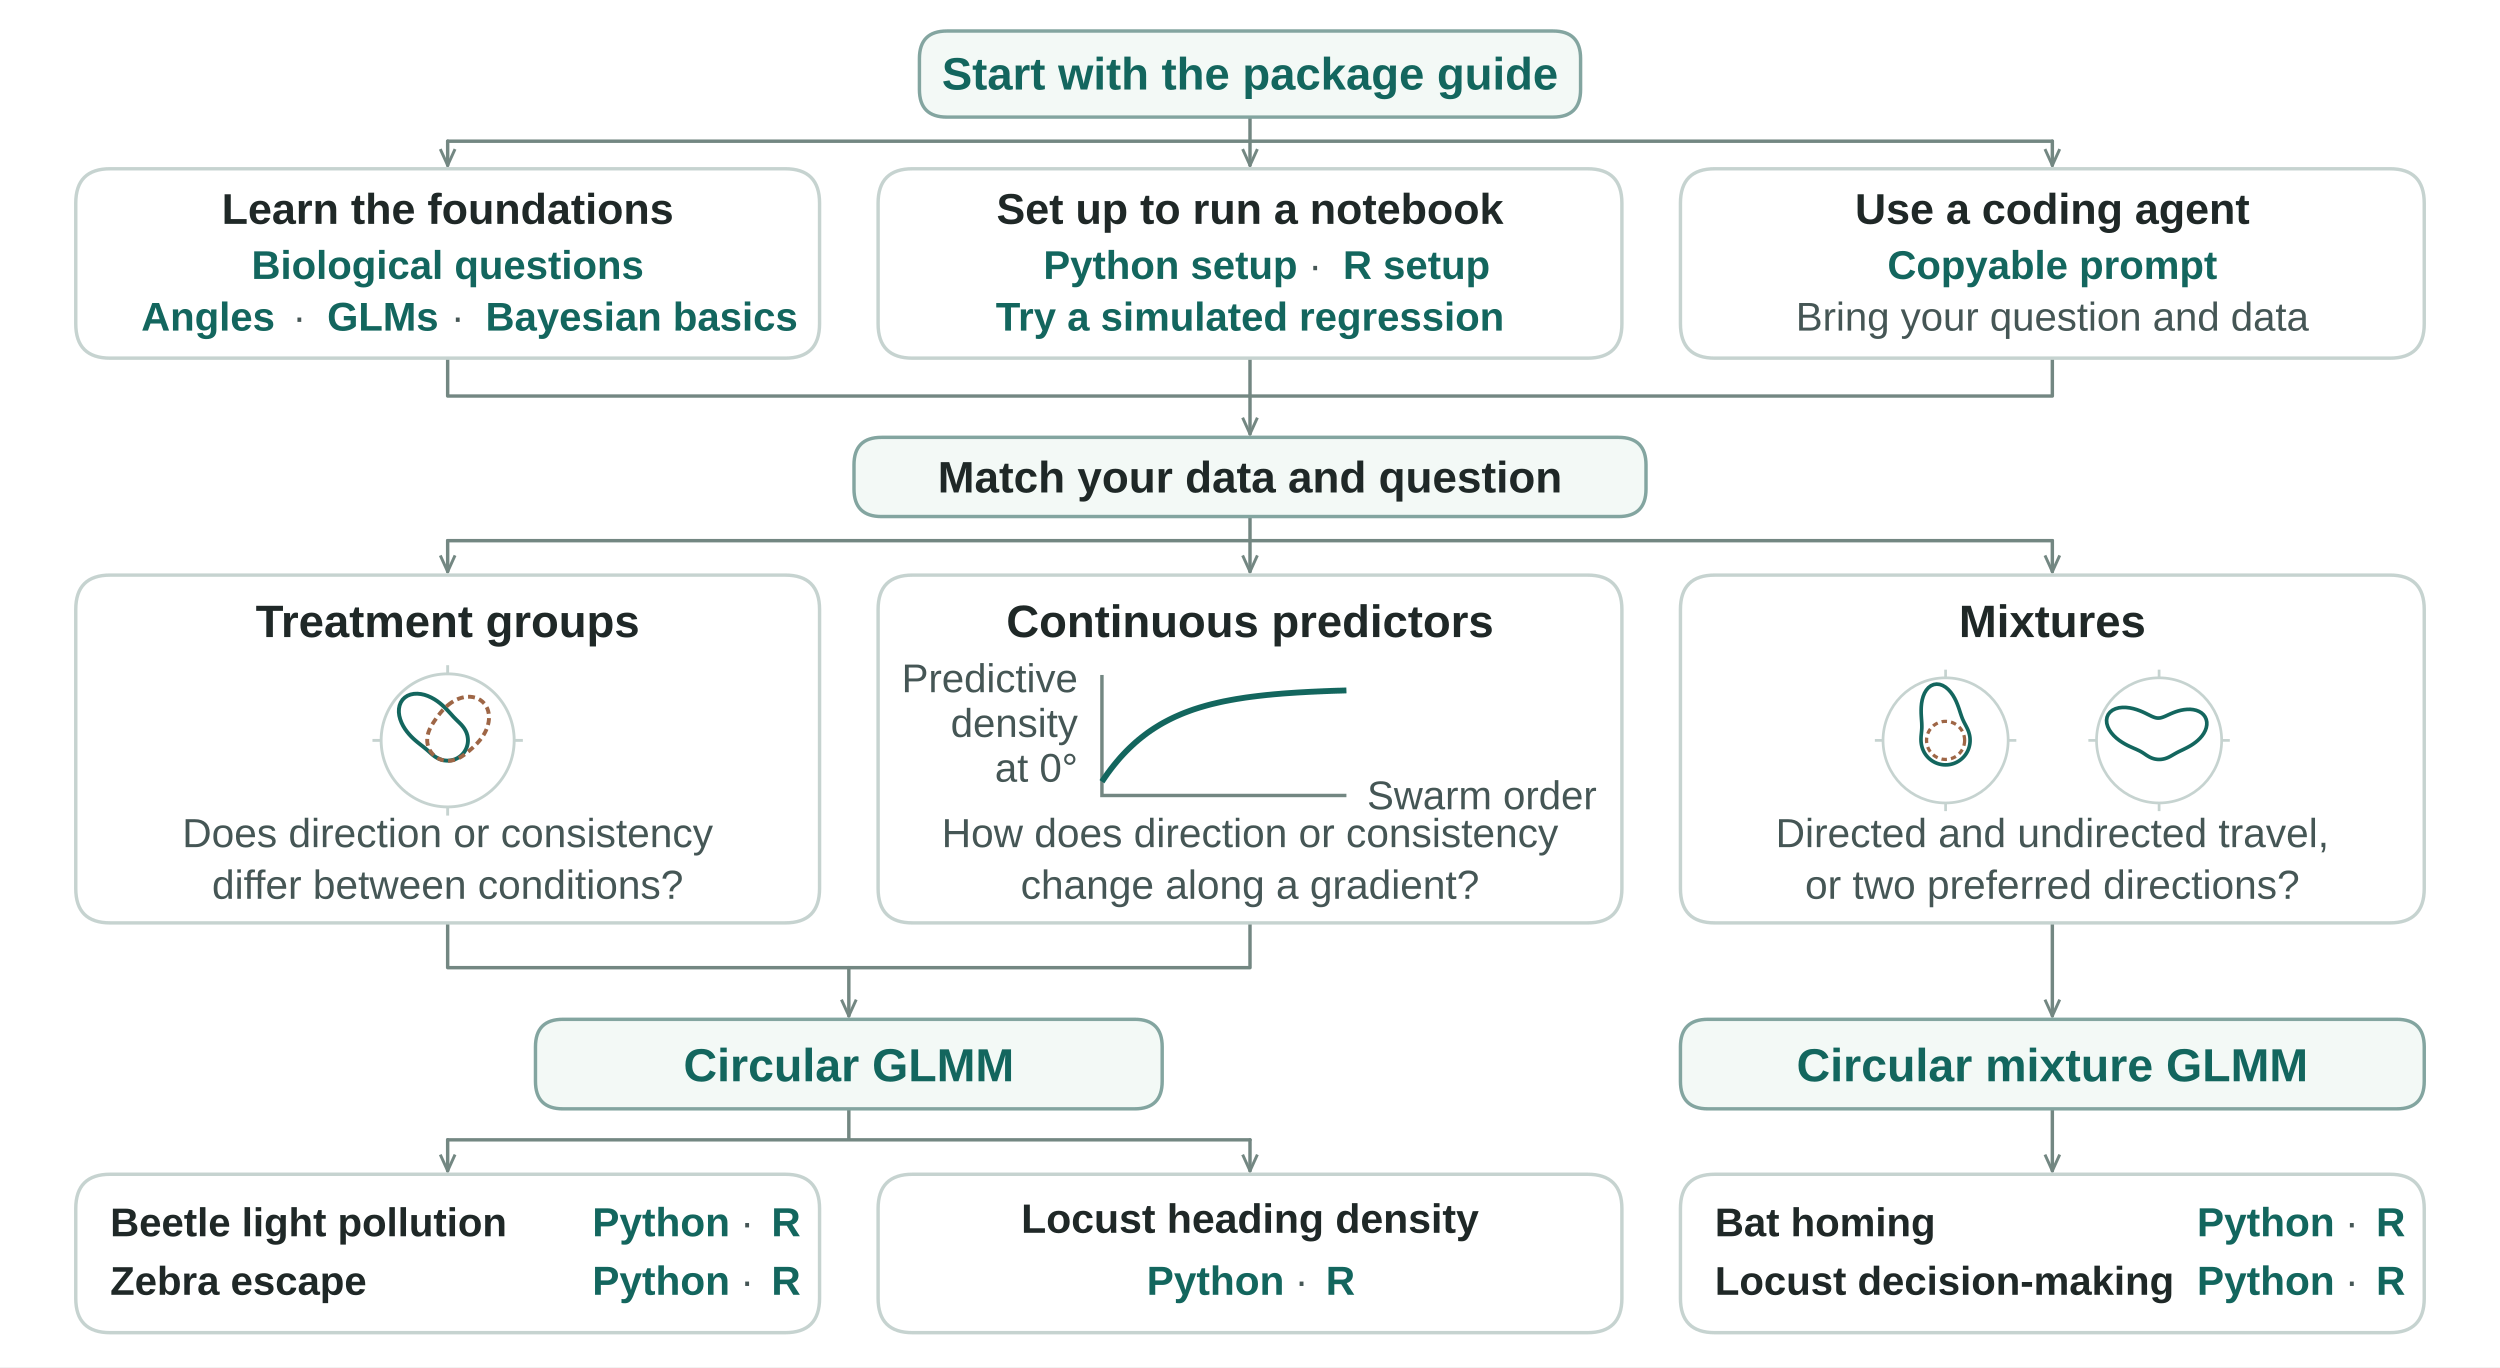
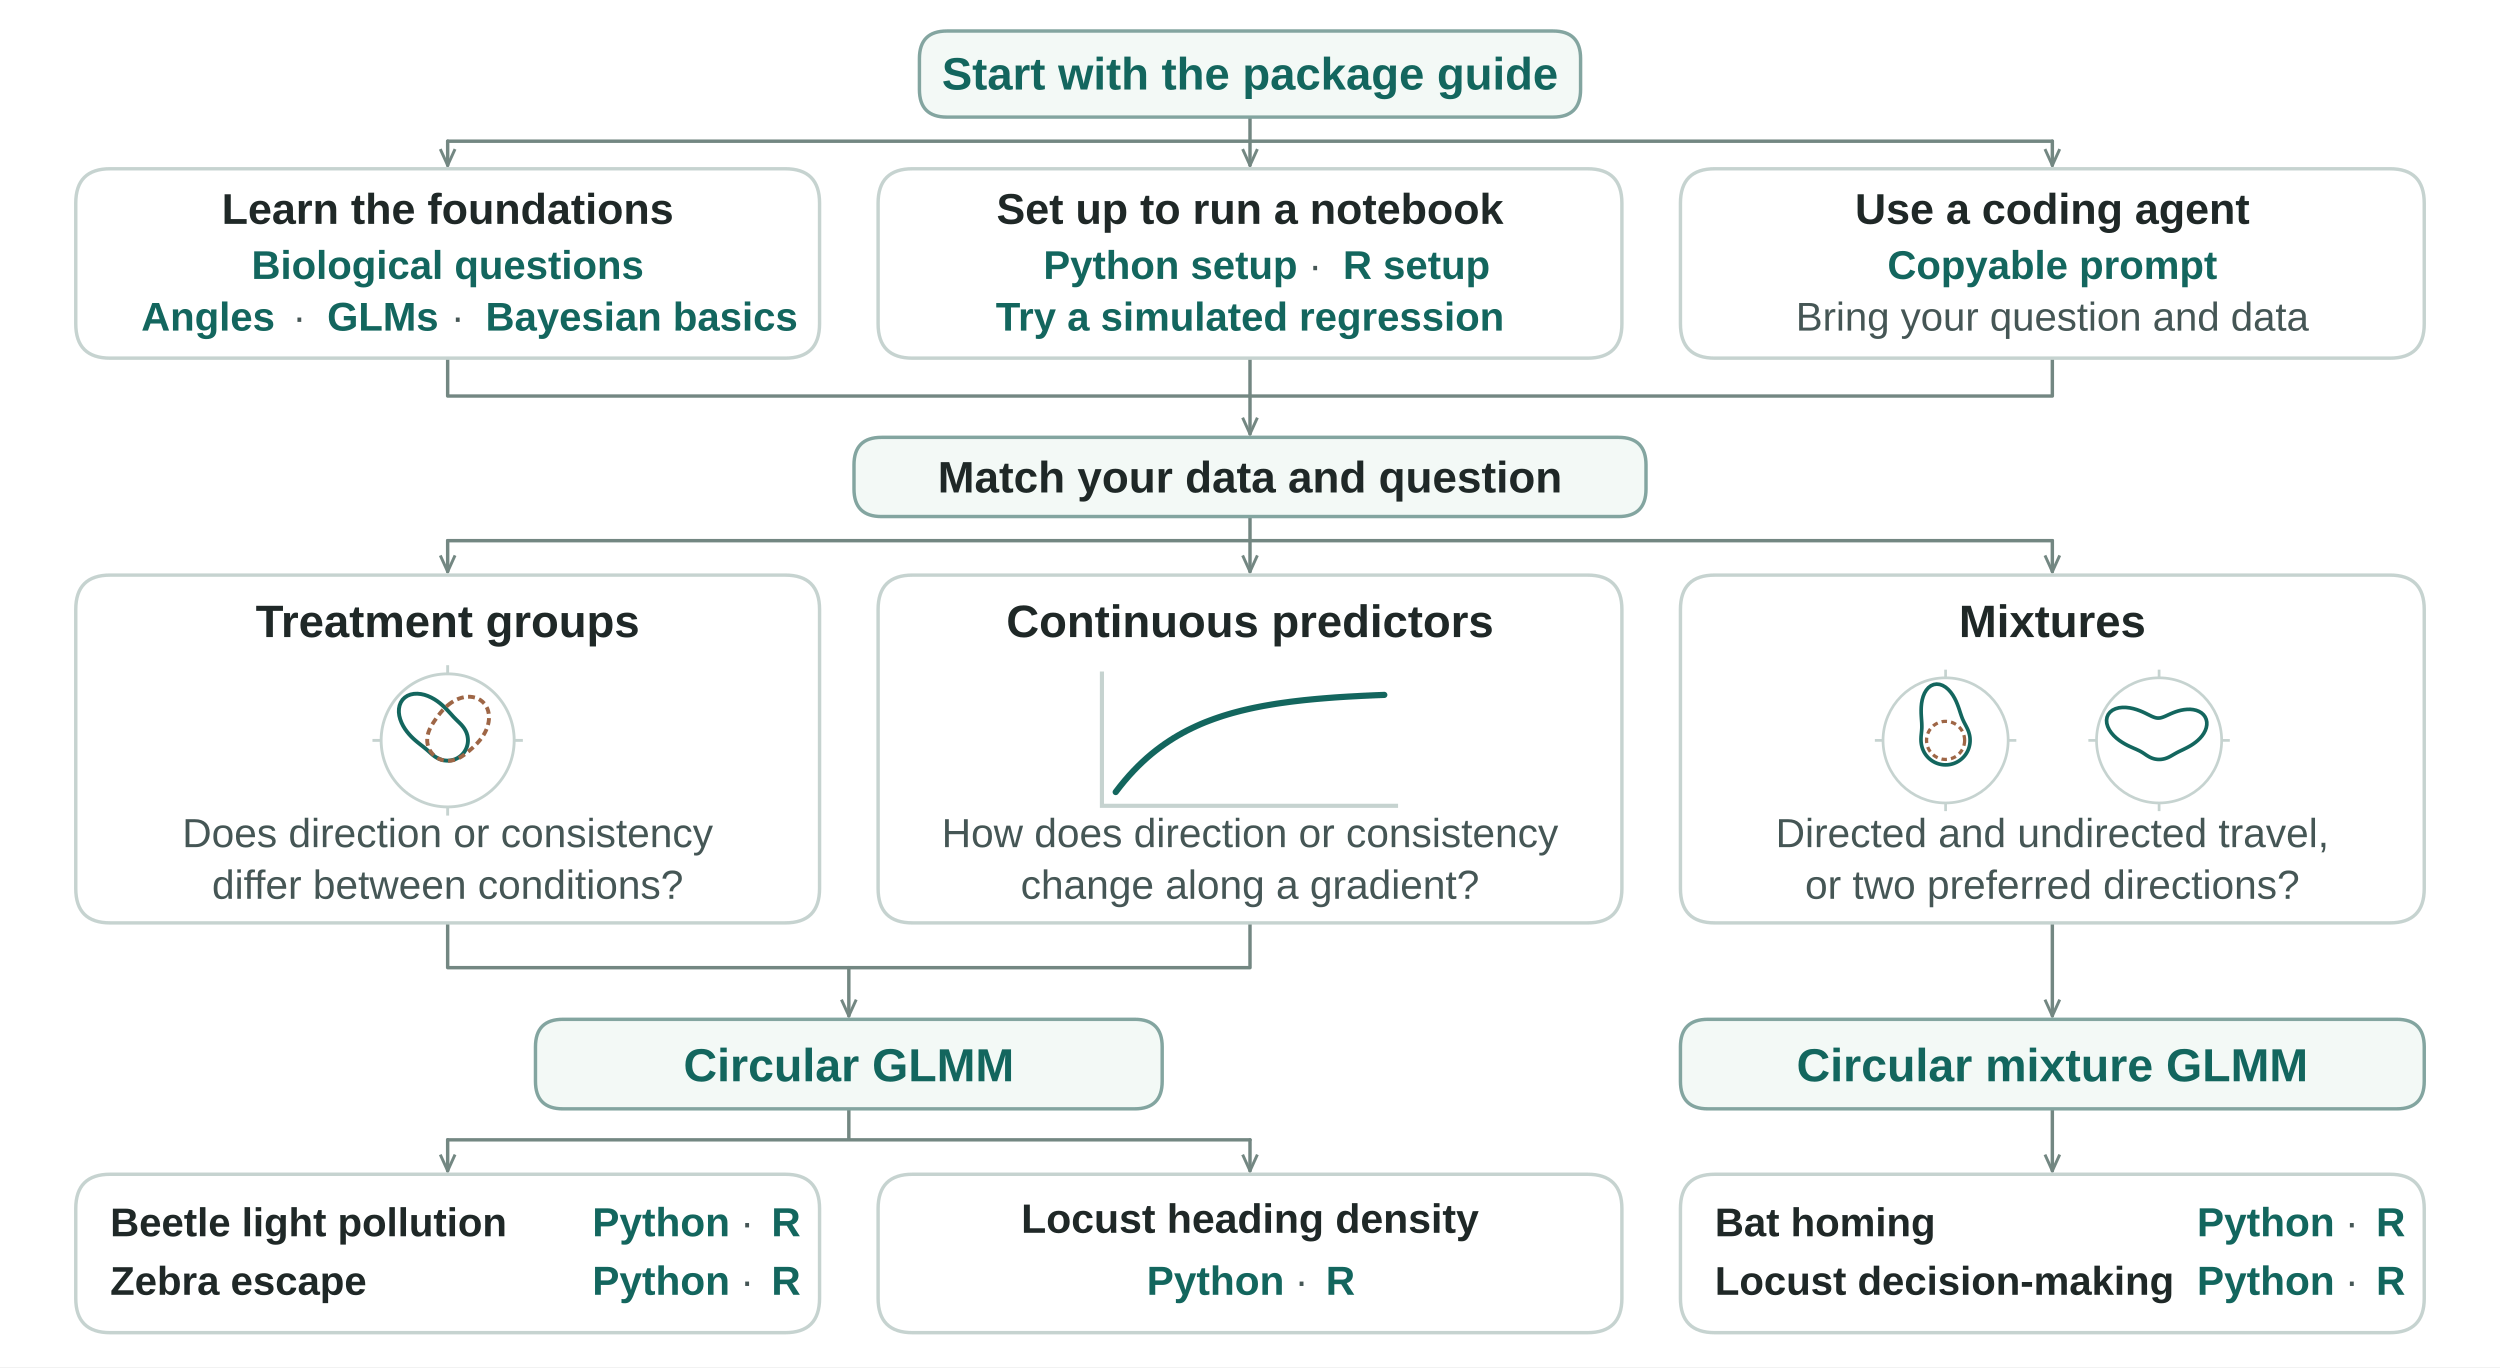
<svg xmlns="http://www.w3.org/2000/svg" xmlns:xlink="http://www.w3.org/1999/xlink" width="178mm" height="97.34mm" viewBox="0 0 726 397" aria-labelledby="figure-title figure-desc">
  <defs>
    <marker id="arrow" viewBox="0 0 7 7" refX="6.5" refY="3.5" markerWidth="6" markerHeight="6" orient="auto" markerUnits="userSpaceOnUse">
      <path d="M1 1 6.5 3.5 1 6" stroke="#738782" stroke-width="1" fill="none" />
    </marker>
  </defs>
  <rect width="726" height="397" fill="white" />
  <g font-family="Arial, Liberation Sans, sans-serif">
    <path d="M363 34V41M130 41H596" stroke="#738782" stroke-width="1" stroke-linecap="round" stroke-linejoin="round" fill="none" />
    <path d="M130 41V48" stroke="#738782" stroke-width="1" stroke-linecap="round" stroke-linejoin="round" fill="none" marker-end="url(#arrow)" />
    <path d="M363 41V48" stroke="#738782" stroke-width="1" stroke-linecap="round" stroke-linejoin="round" fill="none" marker-end="url(#arrow)" />
    <path d="M596 41V48" stroke="#738782" stroke-width="1" stroke-linecap="round" stroke-linejoin="round" fill="none" marker-end="url(#arrow)" />
    <path d="M130 104V115H596V104M363 104V115" stroke="#738782" stroke-width="1" stroke-linecap="round" stroke-linejoin="round" fill="none" />
    <path d="M363 115V126" stroke="#738782" stroke-width="1" stroke-linecap="round" stroke-linejoin="round" fill="none" marker-end="url(#arrow)" />
    <path d="M363 150V157M130 157H596" stroke="#738782" stroke-width="1" stroke-linecap="round" stroke-linejoin="round" fill="none" />
    <path d="M130 157V166" stroke="#738782" stroke-width="1" stroke-linecap="round" stroke-linejoin="round" fill="none" marker-end="url(#arrow)" />
    <path d="M363 157V166" stroke="#738782" stroke-width="1" stroke-linecap="round" stroke-linejoin="round" fill="none" marker-end="url(#arrow)" />
    <path d="M596 157V166" stroke="#738782" stroke-width="1" stroke-linecap="round" stroke-linejoin="round" fill="none" marker-end="url(#arrow)" />
    <path d="M275 9H451Q459 9 459 17V26Q459 34 451 34H275Q267 34 267 26V17Q267 9 275 9Z" fill="#f3f9f6" stroke="#83a5a0" stroke-width="1" />
    <a id="docs" href="https://jakegraving.com/unwrap/" xlink:href="https://jakegraving.com/unwrap/">
      <text x="363" y="26" text-anchor="middle" font-size="13.2" fill="#13665e" font-weight="bold">Start with the package guide</text>
    </a>
    <path d="M32 49H228Q238 49 238 59V94Q238 104 228 104H32Q22 104 22 94V59Q22 49 32 49Z" fill="white" stroke="#c6d3d0" stroke-width="1" />
    <path d="M265 49H461Q471 49 471 59V94Q471 104 461 104H265Q255 104 255 94V59Q255 49 265 49Z" fill="white" stroke="#c6d3d0" stroke-width="1" />
    <path d="M498 49H694Q704 49 704 59V94Q704 104 694 104H498Q488 104 488 94V59Q488 49 498 49Z" fill="white" stroke="#c6d3d0" stroke-width="1" />
    <text x="130" y="65" text-anchor="middle" font-size="12.5" fill="#1f2827" font-weight="bold">Learn the foundations</text>
    <a id="entry-biology" href="https://jakegraving.com/unwrap/#start-with-a-biological-question" xlink:href="https://jakegraving.com/unwrap/#start-with-a-biological-question">
      <text x="130" y="81" text-anchor="middle" font-size="11.65" fill="#13665e" font-weight="bold">Biological questions</text>
    </a>
    <a id="entry-angles" href="https://jakegraving.com/unwrap/angle-basics/" xlink:href="https://jakegraving.com/unwrap/angle-basics/">
      <text x="41" y="96" text-anchor="start" font-size="11.65" fill="#13665e" font-weight="bold">Angles</text>
    </a>
    <text x="85" y="96" text-anchor="start" font-size="11.65" fill="#455655">·</text>
    <a id="entry-glms" href="https://jakegraving.com/unwrap/models/#from-a-biological-question-to-a-glm" xlink:href="https://jakegraving.com/unwrap/models/#from-a-biological-question-to-a-glm">
      <text x="95" y="96" text-anchor="start" font-size="11.65" fill="#13665e" font-weight="bold">GLMs</text>
    </a>
    <text x="131" y="96" text-anchor="start" font-size="11.65" fill="#455655">·</text>
    <a id="entry-bayes" href="https://jakegraving.com/unwrap/bayes-basics/" xlink:href="https://jakegraving.com/unwrap/bayes-basics/">
      <text x="141" y="96" text-anchor="start" font-size="11.65" fill="#13665e" font-weight="bold">Bayesian basics</text>
    </a>
    <text x="363" y="65" text-anchor="middle" font-size="12.5" fill="#1f2827" font-weight="bold">Set up to run a notebook</text>
    <a id="setup-python" href="https://jakegraving.com/unwrap/getting-started/" xlink:href="https://jakegraving.com/unwrap/getting-started/">
      <text x="303" y="81" text-anchor="start" font-size="11.65" fill="#13665e" font-weight="bold">Python setup</text>
    </a>
    <text x="380" y="81" text-anchor="start" font-size="11.65" fill="#455655">·</text>
    <a id="setup-r" href="https://jakegraving.com/unwrap/getting-started-r/" xlink:href="https://jakegraving.com/unwrap/getting-started-r/">
      <text x="390" y="81" text-anchor="start" font-size="11.65" fill="#13665e" font-weight="bold">R setup</text>
    </a>
    <a id="intro-tutorial" href="https://jakegraving.com/unwrap/examples/#the-tutorial" xlink:href="https://jakegraving.com/unwrap/examples/#the-tutorial">
      <text x="363" y="96" text-anchor="middle" font-size="11.65" fill="#13665e" font-weight="bold">Try a simulated regression</text>
    </a>
    <text x="596" y="65" text-anchor="middle" font-size="12.5" fill="#1f2827" font-weight="bold">Use a coding agent</text>
    <a id="entry-agent" href="https://jakegraving.com/unwrap/coding-agents/#copyable-prompt" xlink:href="https://jakegraving.com/unwrap/coding-agents/#copyable-prompt">
      <text x="596" y="81" text-anchor="middle" font-size="11.65" fill="#13665e" font-weight="bold">Copyable prompt</text>
    </a>
    <text x="596" y="96" text-anchor="middle" font-size="11.65" fill="#455655">Bring your question and data</text>
    <path d="M256 127H470Q478 127 478 135V142Q478 150 470 150H256Q248 150 248 142V135Q248 127 256 127Z" fill="#f3f9f6" stroke="#83a5a0" stroke-width="1" />
    <text x="363" y="143" text-anchor="middle" font-size="12.8" fill="#1f2827" font-weight="bold">Match your data and question</text>
    <path d="M130 268V281H363V268" stroke="#738782" stroke-width="1" stroke-linecap="round" stroke-linejoin="round" fill="none" />
    <path d="M246.5 281V295" stroke="#738782" stroke-width="1" stroke-linecap="round" stroke-linejoin="round" fill="none" marker-end="url(#arrow)" />
    <path d="M596 268V295" stroke="#738782" stroke-width="1" stroke-linecap="round" stroke-linejoin="round" fill="none" marker-end="url(#arrow)" />
    <path d="M246.5 322V331M130 331H363" stroke="#738782" stroke-width="1" stroke-linecap="round" stroke-linejoin="round" fill="none" />
    <path d="M130 331V340" stroke="#738782" stroke-width="1" stroke-linecap="round" stroke-linejoin="round" fill="none" marker-end="url(#arrow)" />
    <path d="M363 331V340" stroke="#738782" stroke-width="1" stroke-linecap="round" stroke-linejoin="round" fill="none" marker-end="url(#arrow)" />
    <path d="M596 322V340" stroke="#738782" stroke-width="1" stroke-linecap="round" stroke-linejoin="round" fill="none" marker-end="url(#arrow)" />
    <path d="M32 167H228Q238 167 238 177V258Q238 268 228 268H32Q22 268 22 258V177Q22 167 32 167Z" fill="white" stroke="#c6d3d0" stroke-width="1" />
    <g transform="translate(130 215) scale(0.84)" aria-hidden="true">
      <circle r="23" fill="none" stroke="#c6d3d0" />
      <path d="M0 -26v3m0 46v3m-26 -26h3m46 0h3" stroke="#c6d3d0" fill="none" />
      <path d="M0.00,-10.35 L0.51,-9.79 L0.98,-9.28 L1.40,-8.82 L1.78,-8.39 L2.14,-8.00 L2.49,-7.65 L2.81,-7.32 L3.12,-7.01 L3.42,-6.72 L3.71,-6.43 L4.00,-6.16 L4.27,-5.88 L4.54,-5.61 L4.80,-5.33 L5.04,-5.04 L5.28,-4.75 L5.50,-4.46 L5.72,-4.15 L5.91,-3.84 L6.10,-3.52 L6.27,-3.19 L6.42,-2.86 L6.56,-2.52 L6.67,-2.17 L6.78,-1.82 L6.86,-1.46 L6.92,-1.10 L6.97,-0.73 L7.00,-0.37 L7.01,-0.00 L7.00,0.37 L6.97,0.73 L6.92,1.10 L6.85,1.46 L6.76,1.81 L6.66,2.16 L6.54,2.51 L6.40,2.85 L6.24,3.18 L6.06,3.50 L5.87,3.81 L5.66,4.12 L5.44,4.41 L5.20,4.69 L4.95,4.95 L4.69,5.20 L4.41,5.44 L4.12,5.66 L3.81,5.87 L3.50,6.06 L3.18,6.24 L2.85,6.40 L2.51,6.54 L2.16,6.66 L1.81,6.76 L1.46,6.85 L1.10,6.92 L0.73,6.97 L0.37,7.00 L0.00,7.01 L-0.37,7.00 L-0.73,6.97 L-1.10,6.93 L-1.46,6.86 L-1.82,6.78 L-2.17,6.68 L-2.52,6.56 L-2.86,6.43 L-3.20,6.28 L-3.53,6.11 L-3.85,5.93 L-4.17,5.74 L-4.48,5.53 L-4.78,5.31 L-5.08,5.08 L-5.37,4.84 L-5.67,4.59 L-5.96,4.33 L-6.26,4.06 L-6.56,3.79 L-6.88,3.51 L-7.22,3.21 L-7.58,2.91 L-7.97,2.59 L-8.39,2.25 L-8.86,1.88 L-9.37,1.48 L-9.92,1.04 L-10.53,0.55 L-11.18,0.00 L-11.87,-0.62 L-12.59,-1.32 L-13.32,-2.11 L-14.05,-2.99 L-14.75,-3.95 L-15.39,-5.00 L-15.95,-6.12 L-16.40,-7.30 L-16.72,-8.52 L-16.87,-9.74 L-16.84,-10.93 L-16.62,-12.07 L-16.20,-13.12 L-15.60,-14.05 L-14.82,-14.82 L-13.89,-15.43 L-12.84,-15.85 L-11.69,-16.09 L-10.48,-16.14 L-9.25,-16.02 L-8.02,-15.75 L-6.83,-15.34 L-5.69,-14.82 L-4.62,-14.23 L-3.64,-13.59 L-2.75,-12.92 L-1.94,-12.24 L-1.22,-11.58 L-0.57,-10.94 L-0.00,-10.35Z" fill="none" stroke="#13665e" stroke-width="1.35" stroke-linejoin="round" />
      <path d="M0.00,-12.09 L0.66,-12.62 L1.38,-13.13 L2.16,-13.61 L2.99,-14.05 L3.86,-14.42 L4.79,-14.73 L5.74,-14.95 L6.71,-15.07 L7.69,-15.09 L8.65,-14.98 L9.59,-14.76 L10.47,-14.42 L11.30,-13.95 L12.04,-13.38 L12.70,-12.70 L13.24,-11.92 L13.68,-11.08 L14.00,-10.17 L14.20,-9.22 L14.29,-8.25 L14.27,-7.27 L14.15,-6.30 L13.94,-5.35 L13.66,-4.44 L13.31,-3.57 L12.91,-2.74 L12.48,-1.98 L12.02,-1.26 L11.55,-0.61 L11.08,-0.00 L10.60,0.56 L10.14,1.07 L9.69,1.53 L9.25,1.97 L8.83,2.37 L8.42,2.74 L8.03,3.08 L7.66,3.41 L7.30,3.72 L6.95,4.01 L6.61,4.29 L6.27,4.55 L5.94,4.81 L5.61,5.05 L5.28,5.28 L4.95,5.50 L4.62,5.71 L4.29,5.90 L3.95,6.08 L3.61,6.25 L3.26,6.40 L2.91,6.54 L2.56,6.67 L2.20,6.77 L1.84,6.86 L1.47,6.94 L1.11,7.00 L0.74,7.03 L0.37,7.06 L0.00,7.06 L-0.37,7.04 L-0.74,7.01 L-1.10,6.96 L-1.46,6.89 L-1.82,6.80 L-2.17,6.69 L-2.52,6.57 L-2.86,6.42 L-3.19,6.26 L-3.51,6.09 L-3.83,5.89 L-4.13,5.69 L-4.42,5.46 L-4.70,5.22 L-4.97,4.97 L-5.22,4.70 L-5.46,4.42 L-5.69,4.13 L-5.90,3.83 L-6.09,3.52 L-6.27,3.19 L-6.43,2.86 L-6.57,2.52 L-6.70,2.18 L-6.80,1.82 L-6.89,1.47 L-6.97,1.10 L-7.02,0.74 L-7.06,0.37 L-7.07,0.00 L-7.07,-0.37 L-7.06,-0.74 L-7.02,-1.11 L-6.97,-1.48 L-6.90,-1.85 L-6.81,-2.21 L-6.71,-2.58 L-6.59,-2.94 L-6.46,-3.29 L-6.32,-3.65 L-6.16,-4.00 L-5.99,-4.35 L-5.80,-4.70 L-5.61,-5.05 L-5.40,-5.40 L-5.19,-5.76 L-4.96,-6.12 L-4.72,-6.49 L-4.46,-6.87 L-4.19,-7.26 L-3.91,-7.67 L-3.60,-8.09 L-3.27,-8.53 L-2.92,-8.99 L-2.54,-9.47 L-2.12,-9.97 L-1.66,-10.49 L-1.16,-11.02 L-0.61,-11.55 L-0.00,-12.09Z" fill="none" stroke="#9e6646" stroke-width="1.35" stroke-linejoin="round" stroke-dasharray="2.4 1.5" />
    </g>
    <text x="130" y="185" text-anchor="middle" font-size="13.2" fill="#1f2827" font-weight="bold">Treatment groups</text>
    <text x="130" y="246" text-anchor="middle" font-size="11.8" fill="#455655">Does direction or consistency</text>
    <text x="130" y="261" text-anchor="middle" font-size="11.8" fill="#455655">differ between conditions?</text>
    <path d="M32 341H228Q238 341 238 351V377Q238 387 228 387H32Q22 387 22 377V351Q22 341 32 341Z" fill="white" stroke="#c6d3d0" stroke-width="1" />
    <text x="32" y="359" text-anchor="start" font-size="11.65" fill="#1f2827" font-weight="bold">Beetle light pollution</text>
    <a id="beetles-python" href="https://jakegraving.com/unwrap/notebooks/beetles/" xlink:href="https://jakegraving.com/unwrap/notebooks/beetles/">
      <text x="172" y="359" text-anchor="start" font-size="11.8" fill="#13665e" font-weight="bold">Python</text>
    </a>
    <text x="215" y="359" text-anchor="start" font-size="11.8" fill="#455655">·</text>
    <a id="beetles-r" href="https://jakegraving.com/unwrap/notebooks_r/beetles/" xlink:href="https://jakegraving.com/unwrap/notebooks_r/beetles/">
      <text x="224" y="359" text-anchor="start" font-size="11.8" fill="#13665e" font-weight="bold">R</text>
    </a>
    <text x="32" y="376" text-anchor="start" font-size="11.65" fill="#1f2827" font-weight="bold">Zebra escape</text>
    <a id="zebra_escape-python" href="https://jakegraving.com/unwrap/notebooks/zebra_escape/" xlink:href="https://jakegraving.com/unwrap/notebooks/zebra_escape/">
      <text x="172" y="376" text-anchor="start" font-size="11.8" fill="#13665e" font-weight="bold">Python</text>
    </a>
    <text x="215" y="376" text-anchor="start" font-size="11.8" fill="#455655">·</text>
    <a id="zebra_escape-r" href="https://jakegraving.com/unwrap/notebooks_r/zebra_escape/" xlink:href="https://jakegraving.com/unwrap/notebooks_r/zebra_escape/">
      <text x="224" y="376" text-anchor="start" font-size="11.8" fill="#13665e" font-weight="bold">R</text>
    </a>
    <path d="M265 167H461Q471 167 471 177V258Q471 268 461 268H265Q255 268 255 258V177Q255 167 265 167Z" fill="white" stroke="#c6d3d0" stroke-width="1" />
-     <path d="M320 196V231H391" stroke="#738782" fill="none" />
-     <path d="M320.00,227.00 L320.89,225.68 L321.77,224.43 L322.66,223.24 L323.55,222.11 L324.44,221.03 L325.32,220.00 L326.21,219.03 L327.10,218.10 L327.99,217.22 L328.88,216.38 L329.76,215.58 L330.65,214.82 L331.54,214.10 L332.43,213.41 L333.31,212.75 L334.20,212.13 L335.09,211.54 L335.98,210.98 L336.86,210.44 L337.75,209.93 L338.64,209.45 L339.52,208.99 L340.41,208.55 L341.30,208.13 L342.19,207.74 L343.07,207.36 L343.96,207.00 L344.85,206.66 L345.74,206.33 L346.62,206.02 L347.51,205.73 L348.40,205.45 L349.29,205.19 L350.18,204.93 L351.06,204.69 L351.95,204.46 L352.84,204.25 L353.73,204.04 L354.61,203.84 L355.50,203.65 L356.39,203.48 L357.27,203.31 L358.16,203.15 L359.05,202.99 L359.94,202.85 L360.82,202.71 L361.71,202.57 L362.60,202.45 L363.49,202.33 L364.38,202.22 L365.26,202.11 L366.15,202.01 L367.04,201.91 L367.93,201.81 L368.81,201.73 L369.70,201.64 L370.59,201.56 L371.48,201.49 L372.36,201.41 L373.25,201.34 L374.14,201.28 L375.02,201.22 L375.91,201.16 L376.80,201.10 L377.69,201.05 L378.57,201.00 L379.46,200.95 L380.35,200.90 L381.24,200.86 L382.12,200.82 L383.01,200.78 L383.90,200.74 L384.79,200.70 L385.68,200.67 L386.56,200.63 L387.45,200.60 L388.34,200.57 L389.23,200.55 L390.11,200.52 L391.00,200.49" stroke="#13665e" stroke-width="1.7" fill="none" />
-     <text x="313" y="201" text-anchor="end" font-size="11.65" fill="#455655">Predictive</text>
-     <text x="313" y="214" text-anchor="end" font-size="11.65" fill="#455655">density</text>
-     <text x="313" y="227" text-anchor="end" font-size="11.65" fill="#455655">at 0°</text>
-     <text x="397" y="235" text-anchor="start" font-size="11.65" fill="#455655">Swarm order</text>
+     <path d="M320 195V234H406" stroke="#c6d3d0" stroke-width="1.2" fill="none" />
+     <path d="M324.00,230.00 L325.30,228.31 L326.60,226.72 L327.90,225.22 L329.20,223.81 L330.50,222.48 L331.80,221.23 L333.10,220.05 L334.40,218.94 L335.70,217.90 L337.00,216.92 L338.30,215.99 L339.60,215.12 L340.90,214.29 L342.20,213.52 L343.50,212.79 L344.80,212.10 L346.10,211.46 L347.40,210.85 L348.70,210.27 L350.00,209.73 L351.30,209.23 L352.60,208.75 L353.90,208.30 L355.20,207.87 L356.50,207.47 L357.80,207.09 L359.10,206.74 L360.40,206.40 L361.70,206.09 L363.00,205.79 L364.30,205.51 L365.60,205.25 L366.90,205.00 L368.20,204.77 L369.50,204.55 L370.80,204.34 L372.10,204.15 L373.40,203.97 L374.70,203.79 L376.00,203.63 L377.30,203.48 L378.60,203.33 L379.90,203.20 L381.20,203.07 L382.50,202.95 L383.80,202.84 L385.10,202.73 L386.40,202.63 L387.70,202.53 L389.00,202.44 L390.30,202.36 L391.60,202.28 L392.90,202.21 L394.20,202.14 L395.50,202.07 L396.80,202.01 L398.10,201.95 L399.40,201.89 L400.70,201.84 L402.00,201.79" stroke="#13665e" stroke-width="1.8" stroke-linecap="round" fill="none" />
    <text x="363" y="185" text-anchor="middle" font-size="13.2" fill="#1f2827" font-weight="bold">Continuous predictors</text>
    <text x="363" y="246" text-anchor="middle" font-size="11.8" fill="#455655">How does direction or consistency</text>
    <text x="363" y="261" text-anchor="middle" font-size="11.8" fill="#455655">change along a gradient?</text>
    <path d="M265 341H461Q471 341 471 351V377Q471 387 461 387H265Q255 387 255 377V351Q255 341 265 341Z" fill="white" stroke="#c6d3d0" stroke-width="1" />
    <text x="363" y="358" text-anchor="middle" font-size="11.9" fill="#1f2827" font-weight="bold">Locust heading density</text>
    <a id="locust_density_order-python" href="https://jakegraving.com/unwrap/notebooks/locust_density_order/" xlink:href="https://jakegraving.com/unwrap/notebooks/locust_density_order/">
      <text x="333" y="376" text-anchor="start" font-size="11.8" fill="#13665e" font-weight="bold">Python</text>
    </a>
    <text x="376" y="376" text-anchor="start" font-size="11.8" fill="#455655">·</text>
    <a id="locust_density_order-r" href="https://jakegraving.com/unwrap/notebooks_r/locust_density_order/" xlink:href="https://jakegraving.com/unwrap/notebooks_r/locust_density_order/">
      <text x="385" y="376" text-anchor="start" font-size="11.8" fill="#13665e" font-weight="bold">R</text>
    </a>
    <path d="M498 167H694Q704 167 704 177V258Q704 268 694 268H498Q488 268 488 258V177Q488 167 498 167Z" fill="white" stroke="#c6d3d0" stroke-width="1" />
    <g transform="translate(565 215) scale(0.79)" aria-hidden="true">
      <circle r="23" fill="none" stroke="#c6d3d0" />
      <path d="M0 -26v3m0 46v3m-26 -26h3m46 0h3" stroke="#c6d3d0" fill="none" />
      <circle r="7" fill="none" stroke="#9e6646" stroke-width="1.2" stroke-dasharray="2 1.5" />
      <path d="M0.00,-19.55 L0.98,-18.72 L1.86,-17.74 L2.64,-16.66 L3.30,-15.53 L3.86,-14.40 L4.32,-13.30 L4.71,-12.27 L5.04,-11.31 L5.32,-10.44 L5.58,-9.66 L5.82,-8.96 L6.05,-8.33 L6.28,-7.76 L6.52,-7.24 L6.75,-6.75 L6.99,-6.29 L7.22,-5.85 L7.45,-5.41 L7.67,-4.98 L7.89,-4.55 L8.09,-4.12 L8.27,-3.68 L8.44,-3.24 L8.58,-2.79 L8.71,-2.33 L8.82,-1.87 L8.90,-1.41 L8.96,-0.94 L8.99,-0.47 L9.00,-0.00 L8.99,0.47 L8.95,0.94 L8.89,1.41 L8.80,1.87 L8.69,2.33 L8.56,2.78 L8.40,3.23 L8.22,3.66 L8.02,4.09 L7.79,4.50 L7.55,4.90 L7.28,5.29 L6.99,5.66 L6.69,6.02 L6.36,6.36 L6.02,6.69 L5.66,6.99 L5.29,7.28 L4.90,7.55 L4.50,7.79 L4.09,8.02 L3.66,8.22 L3.23,8.40 L2.78,8.56 L2.33,8.69 L1.87,8.80 L1.41,8.89 L0.94,8.95 L0.47,8.99 L0.00,9.00 L-0.47,8.99 L-0.94,8.95 L-1.41,8.89 L-1.87,8.80 L-2.33,8.69 L-2.78,8.56 L-3.23,8.40 L-3.66,8.22 L-4.09,8.02 L-4.50,7.79 L-4.90,7.55 L-5.29,7.28 L-5.66,6.99 L-6.02,6.69 L-6.36,6.36 L-6.69,6.02 L-6.99,5.66 L-7.28,5.29 L-7.55,4.90 L-7.80,4.50 L-8.02,4.09 L-8.22,3.66 L-8.41,3.23 L-8.56,2.78 L-8.70,2.33 L-8.81,1.87 L-8.90,1.41 L-8.97,0.94 L-9.02,0.47 L-9.04,0.00 L-9.05,-0.47 L-9.03,-0.95 L-9.01,-1.43 L-8.97,-1.91 L-8.92,-2.39 L-8.87,-2.88 L-8.82,-3.39 L-8.78,-3.91 L-8.74,-4.46 L-8.73,-5.04 L-8.74,-5.67 L-8.76,-6.37 L-8.81,-7.13 L-8.87,-7.98 L-8.93,-8.93 L-8.98,-9.97 L-8.99,-11.10 L-8.95,-12.32 L-8.83,-13.59 L-8.60,-14.89 L-8.24,-16.17 L-7.74,-17.38 L-7.09,-18.47 L-6.30,-19.39 L-5.38,-20.09 L-4.36,-20.53 L-3.28,-20.69 L-2.16,-20.57 L-1.06,-20.18 L-0.00,-19.55Z" fill="none" stroke="#13665e" stroke-width="1.35" stroke-linejoin="round" />
    </g>
    <g transform="translate(627 215) scale(0.79)" aria-hidden="true">
      <circle r="23" fill="none" stroke="#c6d3d0" />
      <path d="M0 -26v3m0 46v3m-26 -26h3m46 0h3" stroke="#c6d3d0" fill="none" />
      <path d="M0.00,-8.21 L0.43,-8.26 L0.88,-8.37 L1.35,-8.52 L1.85,-8.71 L2.40,-8.94 L2.99,-9.21 L3.65,-9.51 L4.38,-9.84 L5.18,-10.17 L6.06,-10.50 L7.02,-10.81 L8.05,-11.08 L9.14,-11.28 L10.27,-11.40 L11.42,-11.42 L12.55,-11.30 L13.65,-11.05 L14.66,-10.65 L15.57,-10.11 L16.33,-9.43 L16.92,-8.62 L17.32,-7.71 L17.53,-6.73 L17.53,-5.70 L17.34,-4.65 L16.97,-3.61 L16.44,-2.60 L15.79,-1.66 L15.04,-0.79 L14.23,-0.00 L13.39,0.70 L12.54,1.32 L11.71,1.86 L10.91,2.32 L10.16,2.72 L9.46,3.07 L8.82,3.39 L8.23,3.67 L7.70,3.92 L7.21,4.16 L6.76,4.39 L6.35,4.61 L5.96,4.83 L5.59,5.04 L5.24,5.24 L4.90,5.44 L4.56,5.63 L4.23,5.82 L3.89,6.00 L3.56,6.16 L3.22,6.32 L2.87,6.46 L2.53,6.58 L2.18,6.70 L1.82,6.79 L1.46,6.87 L1.10,6.93 L0.73,6.98 L0.37,7.00 L0.00,7.01 L-0.37,7.00 L-0.73,6.97 L-1.10,6.92 L-1.46,6.86 L-1.82,6.78 L-2.17,6.67 L-2.52,6.56 L-2.86,6.42 L-3.20,6.27 L-3.53,6.11 L-3.85,5.93 L-4.17,5.74 L-4.49,5.54 L-4.81,5.34 L-5.12,5.12 L-5.45,4.90 L-5.78,4.68 L-6.13,4.46 L-6.51,4.23 L-6.92,4.00 L-7.38,3.76 L-7.90,3.52 L-8.47,3.25 L-9.13,2.97 L-9.87,2.64 L-10.69,2.27 L-11.59,1.84 L-12.56,1.32 L-13.58,0.71 L-14.63,0.00 L-15.67,-0.82 L-16.66,-1.75 L-17.55,-2.78 L-18.31,-3.89 L-18.87,-5.06 L-19.22,-6.24 L-19.31,-7.41 L-19.14,-8.52 L-18.70,-9.53 L-18.01,-10.40 L-17.10,-11.11 L-16.01,-11.63 L-14.78,-11.97 L-13.46,-12.12 L-12.10,-12.10 L-10.75,-11.94 L-9.44,-11.66 L-8.21,-11.30 L-7.07,-10.89 L-6.04,-10.46 L-5.11,-10.03 L-4.29,-9.62 L-3.55,-9.26 L-2.91,-8.94 L-2.33,-8.68 L-1.80,-8.48 L-1.32,-8.33 L-0.87,-8.24 L-0.43,-8.20 L-0.00,-8.21Z" fill="none" stroke="#13665e" stroke-width="1.35" stroke-linejoin="round" />
    </g>
    <text x="596" y="185" text-anchor="middle" font-size="13.2" fill="#1f2827" font-weight="bold">Mixtures</text>
    <text x="596" y="246" text-anchor="middle" font-size="11.8" fill="#455655">Directed and undirected travel,</text>
    <text x="596" y="261" text-anchor="middle" font-size="11.8" fill="#455655">or two preferred directions?</text>
    <path d="M498 341H694Q704 341 704 351V377Q704 387 694 387H498Q488 387 488 377V351Q488 341 498 341Z" fill="white" stroke="#c6d3d0" stroke-width="1" />
    <text x="498" y="359" text-anchor="start" font-size="11.65" fill="#1f2827" font-weight="bold">Bat homing</text>
    <a id="goldshtein_bats-python" href="https://jakegraving.com/unwrap/notebooks/goldshtein_bats/" xlink:href="https://jakegraving.com/unwrap/notebooks/goldshtein_bats/">
      <text x="638" y="359" text-anchor="start" font-size="11.8" fill="#13665e" font-weight="bold">Python</text>
    </a>
    <text x="681" y="359" text-anchor="start" font-size="11.8" fill="#455655">·</text>
    <a id="goldshtein_bats-r" href="https://jakegraving.com/unwrap/notebooks_r/goldshtein_bats/" xlink:href="https://jakegraving.com/unwrap/notebooks_r/goldshtein_bats/">
      <text x="690" y="359" text-anchor="start" font-size="11.8" fill="#13665e" font-weight="bold">R</text>
    </a>
    <text x="498" y="376" text-anchor="start" font-size="11.65" fill="#1f2827" font-weight="bold">Locust decision-making</text>
    <a id="locust_direction_mixture_model-python" href="https://jakegraving.com/unwrap/notebooks/locust_direction_mixture_model/" xlink:href="https://jakegraving.com/unwrap/notebooks/locust_direction_mixture_model/">
      <text x="638" y="376" text-anchor="start" font-size="11.8" fill="#13665e" font-weight="bold">Python</text>
    </a>
    <text x="681" y="376" text-anchor="start" font-size="11.8" fill="#455655">·</text>
    <a id="locust_direction_mixture_model-r" href="https://jakegraving.com/unwrap/notebooks_r/locust_direction_mixture_model/" xlink:href="https://jakegraving.com/unwrap/notebooks_r/locust_direction_mixture_model/">
      <text x="690" y="376" text-anchor="start" font-size="11.8" fill="#13665e" font-weight="bold">R</text>
    </a>
    <path d="M163.5 296H329.5Q337.5 296 337.5 304V314Q337.5 322 329.5 322H163.5Q155.5 322 155.5 314V304Q155.5 296 163.5 296Z" fill="#f3f9f6" stroke="#83a5a0" stroke-width="1" />
    <a id="model-glmm" href="https://jakegraving.com/unwrap/math/glmms/" xlink:href="https://jakegraving.com/unwrap/math/glmms/">
      <text x="246.5" y="314" text-anchor="middle" font-size="13.5" fill="#13665e" font-weight="bold">Circular GLMM</text>
    </a>
    <path d="M496 296H696Q704 296 704 304V314Q704 322 696 322H496Q488 322 488 314V304Q488 296 496 296Z" fill="#f3f9f6" stroke="#83a5a0" stroke-width="1" />
    <a id="model-mixture" href="https://jakegraving.com/unwrap/math/mixtures/#add-animal-differences-to-a-mixture" xlink:href="https://jakegraving.com/unwrap/math/mixtures/#add-animal-differences-to-a-mixture">
      <text x="596" y="314" text-anchor="middle" font-size="13.5" fill="#13665e" font-weight="bold">Circular mixture GLMM</text>
    </a>
  </g>
</svg>
